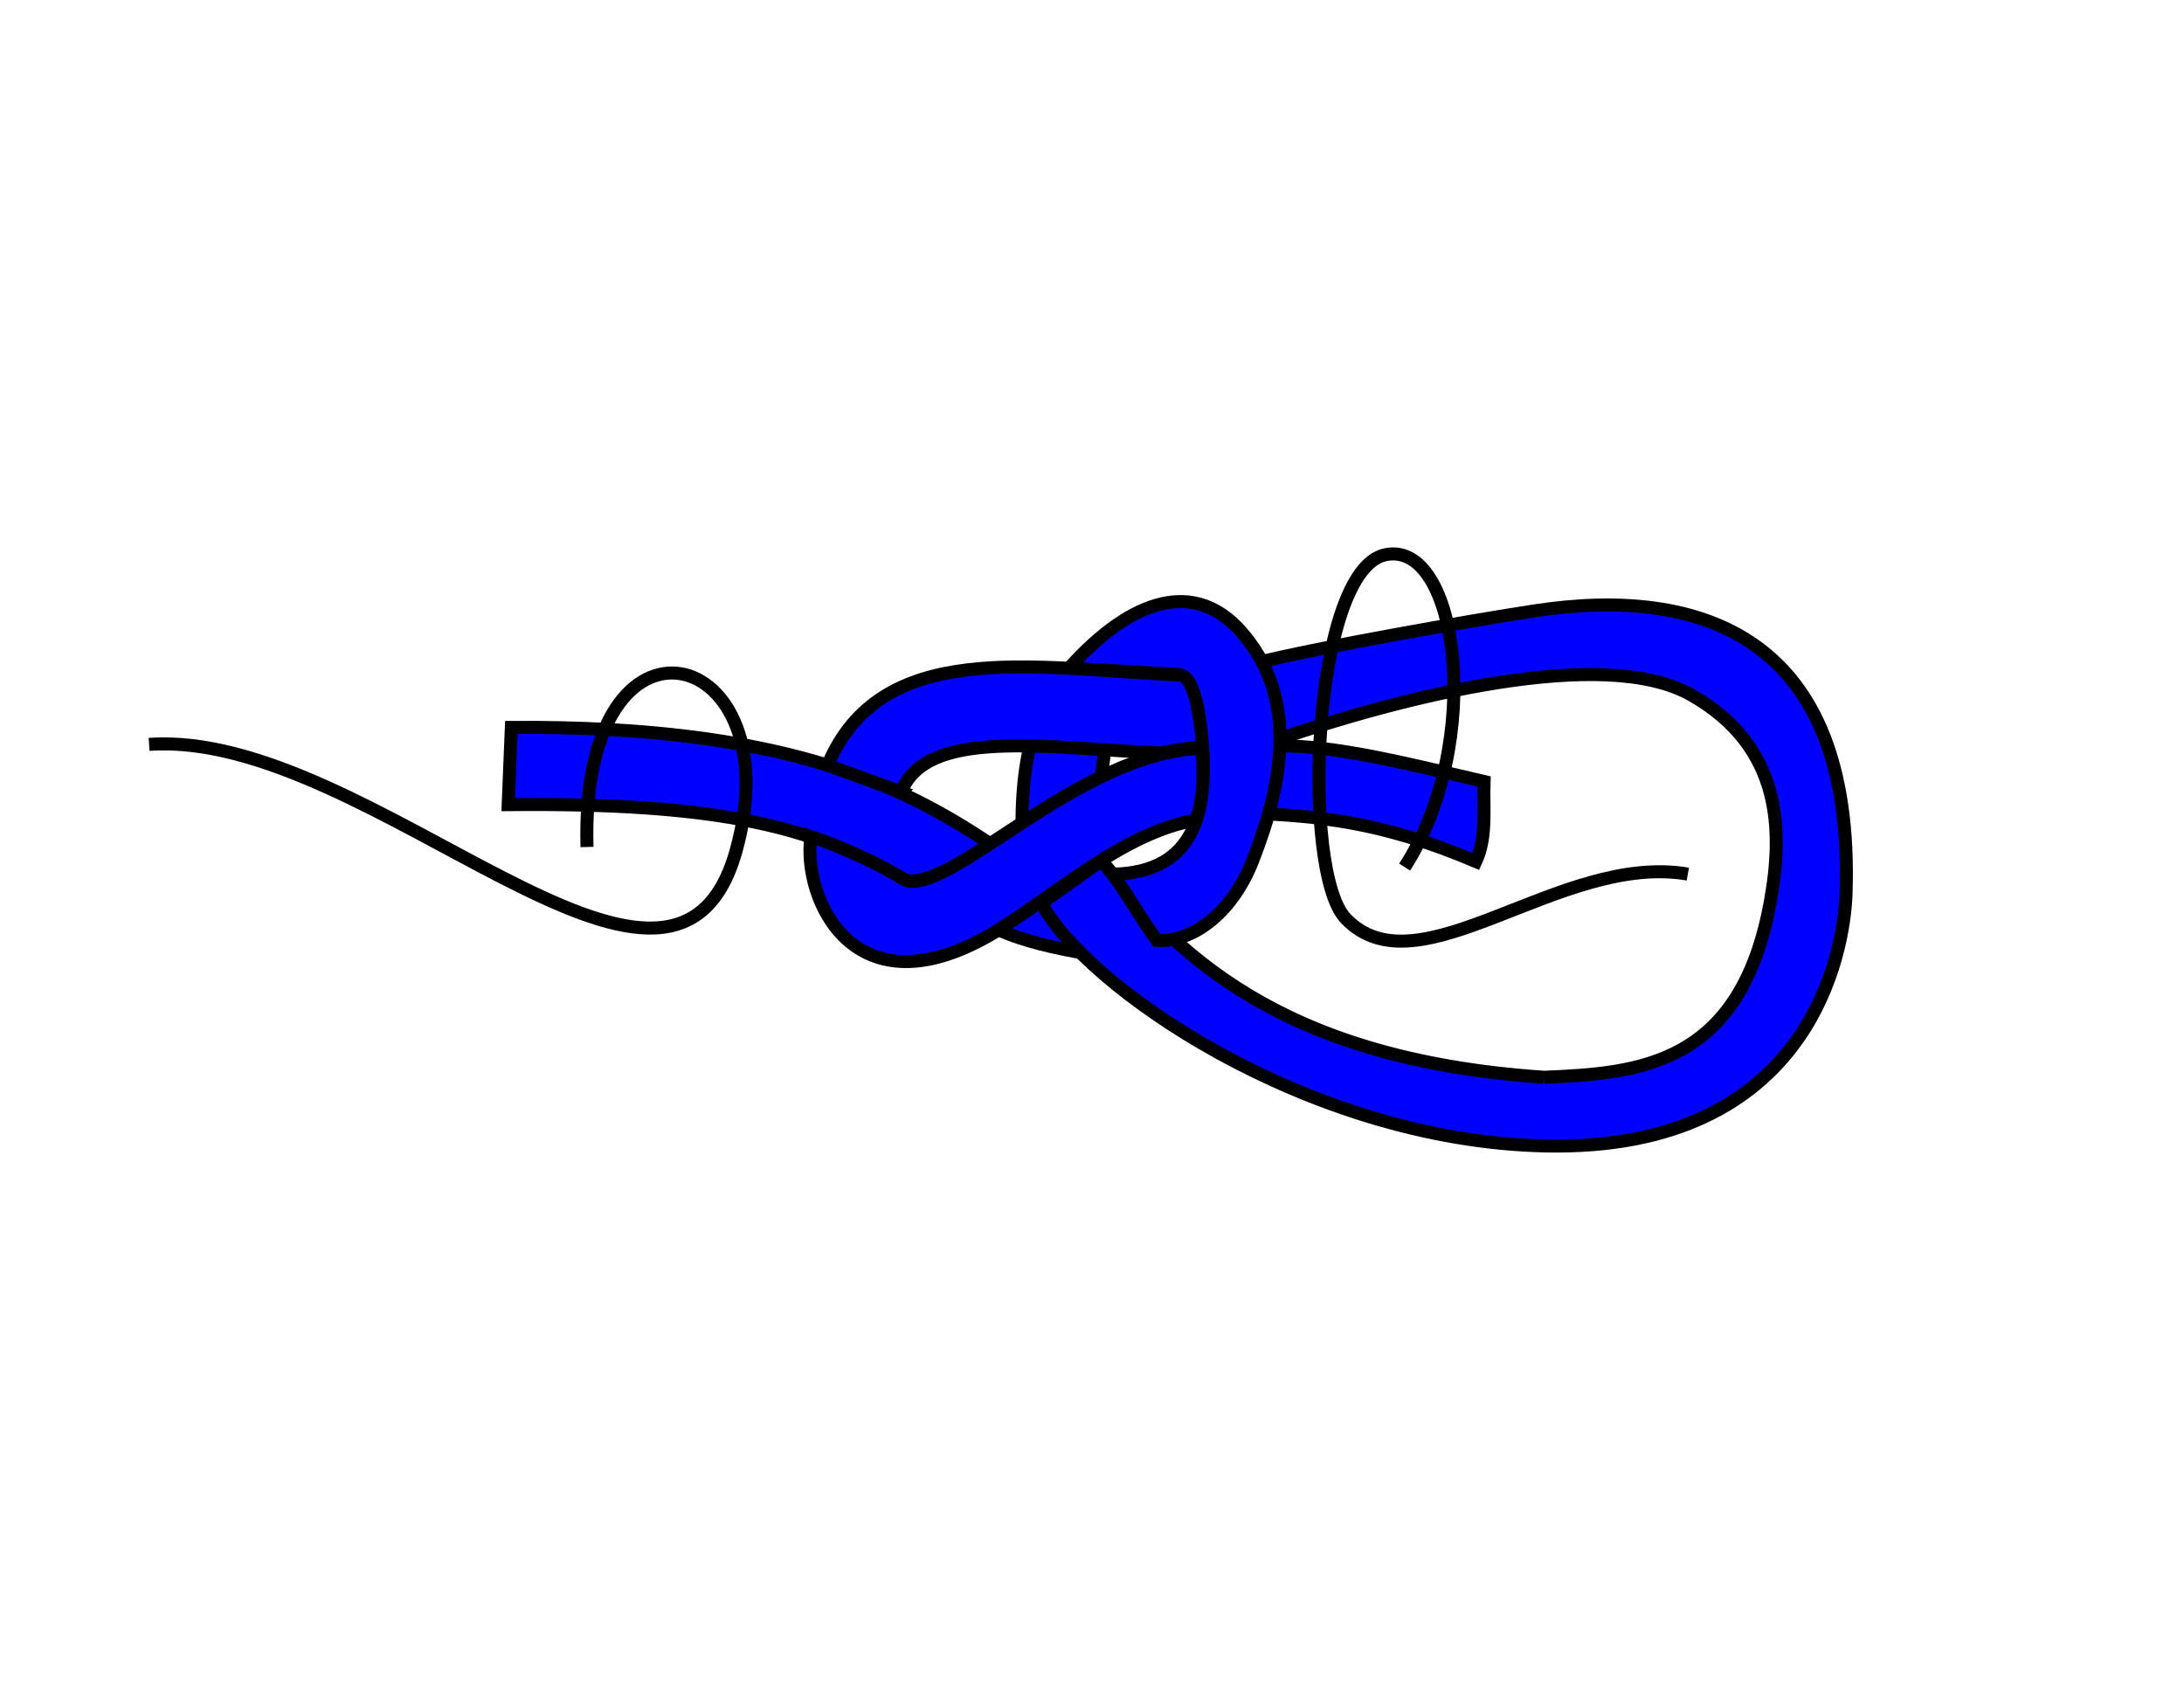
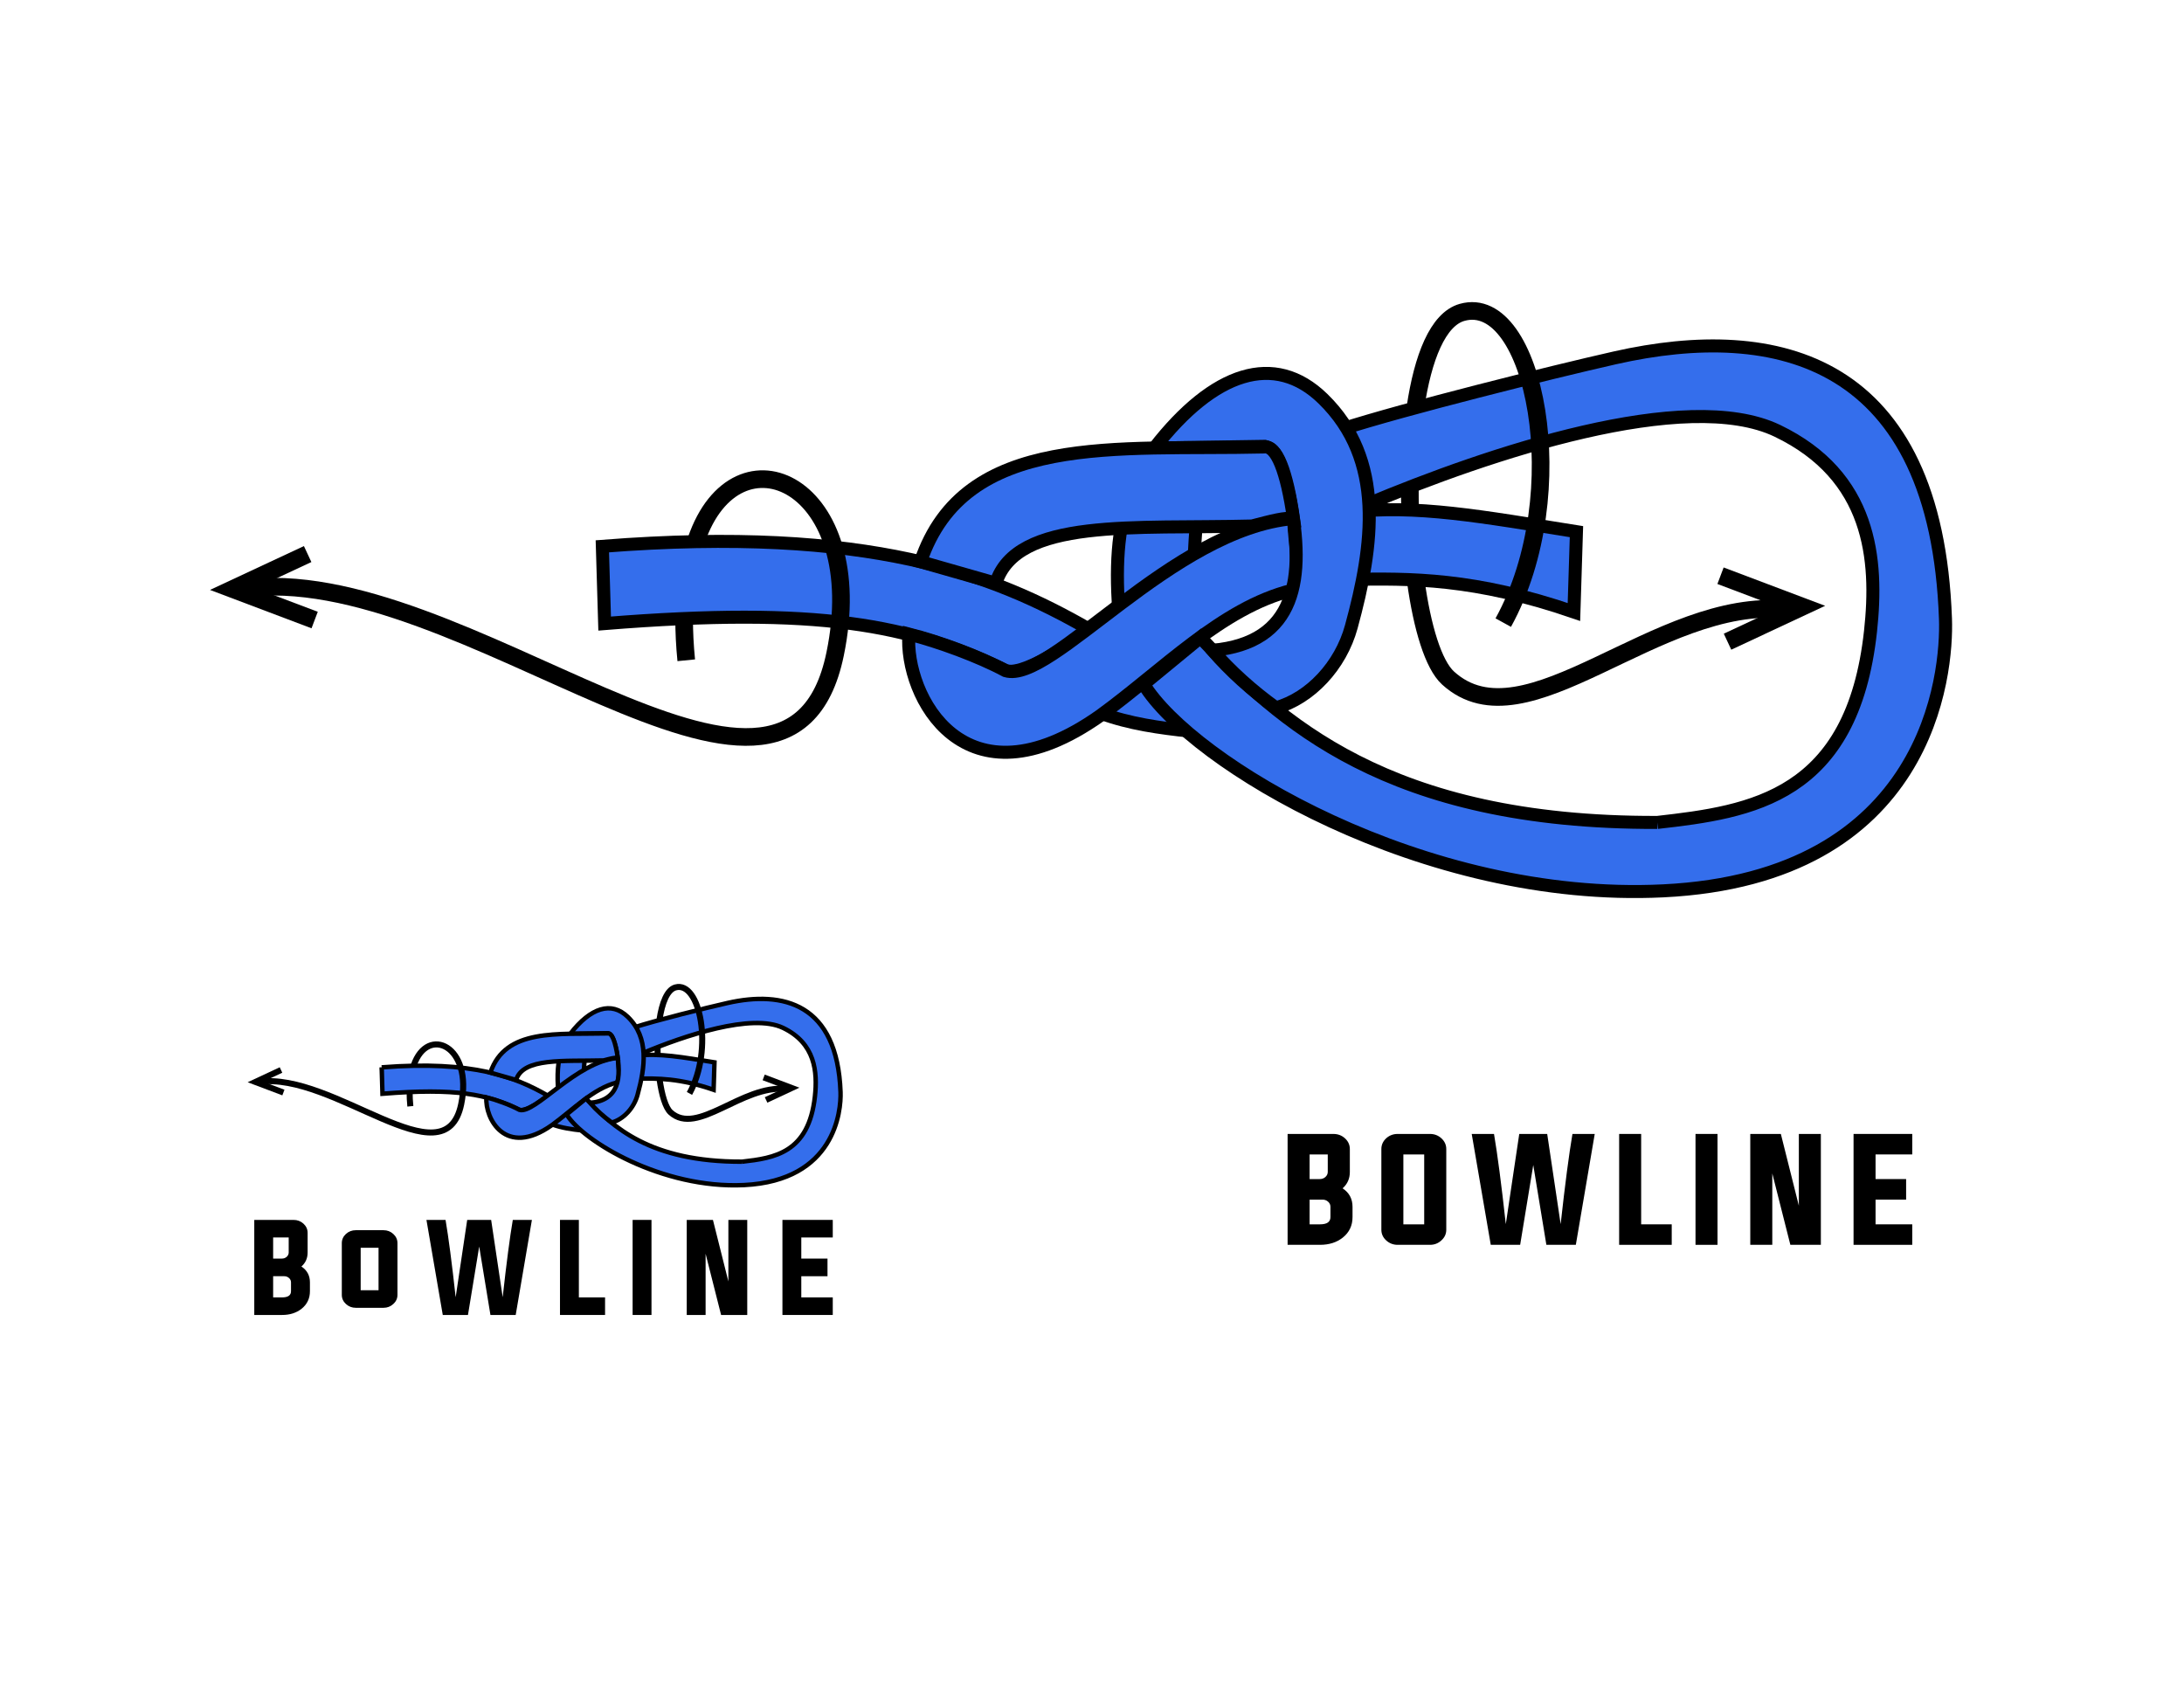
<svg xmlns="http://www.w3.org/2000/svg" width="990" height="765" id="svg2" version="1.1">
  <defs id="defs4" />
  <g id="layer1" transform="translate(0,-287.3622)">
-     <path style="fill:#0000ff;stroke:#000000;stroke-width:5.9;stroke-linecap:butt;stroke-linejoin:miter;stroke-miterlimit:4;stroke-opacity:1;stroke-dasharray:none" d="m 570.363,625.488 c 30.731,-1.435 60.128,6.273 102.354,16.087 -0.442,12.133 1.426,25.046 -3.712,36.239 -43.647,-18.519 -72.519,-20.473 -100.939,-21.92 0.766,-10.135 1.532,-20.27 2.298,-30.406 z" id="path3033-2-4" />
-     <path style="fill:#0000ff;stroke:#000000;stroke-width:5.9;stroke-linecap:butt;stroke-linejoin:miter;stroke-miterlimit:4;stroke-opacity:1;stroke-dasharray:none" d="m 469.825,615.768 c -5.967,16.171 -7.264,36.345 -6.25,58.5 11.333,-6.25 22.667,-12.5 34,-18.75 1.134,-11.955 2.38,-23.873 4.5,-35.5 -10.75,-1.417 -21.5,-2.833 -32.25,-4.25 z" id="path3031-3-6" />
-     <path style="fill:#0000ff;stroke:#000000;stroke-width:5.9;stroke-linecap:butt;stroke-linejoin:miter;stroke-miterlimit:4;stroke-opacity:1;stroke-dasharray:none" d="m 442.907,700.884 c 3.005,2.534 6.01,5.068 9.016,7.601 12.671,5.707 26.175,8.503 39.775,10.96 -7.012,-12.846 -14.024,-25.692 -21.036,-38.537 -9.251,6.659 -18.503,13.317 -27.754,19.976 z" id="path3029-0-0" />
-     <path style="fill:#0000ff;stroke:#000000;stroke-width:5.9;stroke-linecap:butt;stroke-linejoin:miter;stroke-miterlimit:4;stroke-opacity:1;stroke-dasharray:none" d="m 231.789,617.054 c 121.459,-0.921 176.057,25.297 217.143,52.857 -7.806,6.222 -32.561,20.403 -39.384,15.833 -40.925,-23.347 -81.606,-34.631 -179.188,-33.69 0.476,-11.667 0.952,-23.333 1.429,-35 z" id="path2996-8-6" />
-     <path style="fill:#0000ff;stroke:#000000;stroke-width:5.9;stroke-linecap:butt;stroke-linejoin:miter;stroke-miterlimit:4;stroke-opacity:1;stroke-dasharray:none" d="m 367.586,666.513 c -4.028,27.78 19.396,82.027 83.846,43.041 29.791,-18.547 58.353,-44.843 90.714,-50.536 4.907,-9.72 2.604,-21.437 3.125,-32.411 -55.442,0.854 -115.062,67.204 -135.111,59.584 -11.667,-7.381 -29.392,-15.328 -42.574,-19.679 z" id="path3002-8-4" />
-     <path style="fill:#0000ff;stroke:#000000;stroke-width:5.9;stroke-linecap:butt;stroke-linejoin:miter;stroke-miterlimit:4;stroke-opacity:1;stroke-dasharray:none" d="m 700.003,775.626 c -122.23,-8.23 -168.107,-58.235 -200.714,-98.214 -9.048,6.429 -18.095,12.857 -27.143,19.286 19.224,37.009 119.567,107.653 228.214,110.05 120.865,2.667 135.567,-89.048 136.429,-113.979 4.069,-117.677 -66.346,-139.95 -141.064,-128.55 -29.456,4.494 -97.15,16.407 -126.079,23.55 7.271,7.635 9.135,22.545 9.12,34.816 56.783,-19.243 148.152,-42.917 188.023,-20.173 41.029,23.404 41.563,61.291 35.714,93.571 -13.495,74.481 -59.654,77.847 -102.5,79.643" id="path3004-3-6" />
-     <path style="fill:#0000ff;stroke:#000000;stroke-width:5.9;stroke-linecap:butt;stroke-linejoin:miter;stroke-miterlimit:4;stroke-opacity:1;stroke-dasharray:none" d="m 504.341,683.594 c 38.107,-0.784 44.498,-29.235 39.784,-66.818 -3.199,-21.263 -6.398,-22.451 -9.596,-23.739 -16.668,-0.926 -33.335,-1.852 -50.003,-2.778 29.359,-32.748 57.49,-39.687 77.782,-16.92 26.457,29.684 19.465,68.549 5.556,104.046 -9.81,25.035 -28.371,37.239 -43.411,36.218 -7.239,-9.765 -12.872,-20.244 -20.111,-30.009 z" id="path3006-8-9" />
-     <path style="fill:#0000ff;stroke:#000000;stroke-width:5.9;stroke-linecap:butt;stroke-linejoin:miter;stroke-miterlimit:4;stroke-opacity:1;stroke-dasharray:none" d="m 408.511,646.323 c -11.112,-4.041 -22.223,-8.081 -33.335,-12.122 24.139,-57.667 92.268,-44.038 158.846,-40.911 5.871,-0.586 9.626,11.69 11.169,33.408 -3.334,-1.069 -10.334,0.351 -18.998,1.948 -53.226,-2.356 -106.225,-11.493 -117.683,17.678 z" id="path3027-9-0" />
-     <path style="fill:none;stroke:#000000;stroke-width:5.9;stroke-linecap:butt;stroke-linejoin:miter;stroke-miterlimit:4;stroke-opacity:1;stroke-dasharray:none" d="m 266.081,671.257 c -3.294,-117.777 94.111,-92.327 67.5,2 -28.974,102.705 -166,-55.667 -266,-48.5" id="path4108" />
-     <path style="fill:none;stroke:#000000;stroke-width:5.9;stroke-linecap:butt;stroke-linejoin:miter;stroke-miterlimit:4;stroke-opacity:1;stroke-dasharray:none" d="m 636.715,680.355 c 36.413,-56.327 24.587,-148.528 -8.728,-141.568 -33.294,6.956 -38.453,143.475 -17.991,164.877 33.055,34.575 97.106,-30.145 155.089,-20.127" id="path4112" />
+     <g id="g3841" style="fill:#346eec;fill-opacity:1" transform="translate(44.62742,-97.62027)">
+       <path id="path3033-2-4" d="m 566.739,617.123 c 30.553,-3.599 60.421,2.016 103.234,8.825 l -1.146,36.411 c -44.845,-15.394 -73.783,-15.306 -102.234,-14.744 0.049,-10.164 0.098,-20.328 0.147,-30.492 z" style="fill:#346eec;fill-opacity:1;stroke:#000000;stroke-width:5.9;stroke-linecap:butt;stroke-linejoin:miter;stroke-miterlimit:4;stroke-opacity:1;stroke-dasharray:none" />
+       <path id="path3031-3-6" d="m 465.766,614.52 c -4.812,16.552 -4.682,36.767 -2.107,58.795 10.864,-7.034 21.728,-14.068 32.592,-21.102 0.288,-12.005 0.69,-23.982 1.984,-35.729 -10.823,-0.655 -21.646,-1.309 -32.469,-1.964 z" style="fill:#346eec;fill-opacity:1;stroke:#000000;stroke-width:5.9;stroke-linecap:butt;stroke-linejoin:miter;stroke-miterlimit:4;stroke-opacity:1;stroke-dasharray:none" />
+       <path id="path3029-0-0" d="m 444.92,701.322 c 3.176,2.315 6.353,4.631 9.529,6.946 13.042,4.799 26.709,6.635 40.449,8.127 -7.901,-12.319 -15.802,-24.638 -23.703,-36.957 -8.758,7.295 -17.517,14.589 -26.275,21.884 z" style="fill:#346eec;fill-opacity:1;stroke:#000000;stroke-width:5.9;stroke-linecap:butt;stroke-linejoin:miter;stroke-miterlimit:4;stroke-opacity:1;stroke-dasharray:none" />
+       <path id="path2996-8-6" d="m 228.414,632.596 c 121.091,-9.487 177.403,12.813 220.331,37.406 -7.347,6.757 -31.04,22.649 -38.168,18.572 -42.47,-20.402 -83.846,-28.787 -181.118,-20.965 -0.348,-11.671 -0.696,-23.342 -1.044,-35.014 z" style="fill:#346eec;fill-opacity:1;stroke:#000000;stroke-width:5.9;stroke-linecap:butt;stroke-linejoin:miter;stroke-miterlimit:4;stroke-opacity:1;stroke-dasharray:none" />
+       <path id="path3002-8-4" d="m 367.362,672.351 c -2.058,27.995 25.135,80.454 86.673,37.018 28.408,-20.602 55.044,-48.848 86.923,-56.81 4.209,-10.042 1.085,-21.567 0.831,-32.55 -55.244,4.764 -110.034,75.154 -130.571,68.968 -12.158,-6.539 -30.4,-13.216 -43.856,-16.626 z" style="fill:#346eec;fill-opacity:1;stroke:#000000;stroke-width:5.9;stroke-linecap:butt;stroke-linejoin:miter;stroke-miterlimit:4;stroke-opacity:1;stroke-dasharray:none" />
+       <path id="path3004-3-6" d="m 706.649,757.74 c -122.506,0.413 -171.797,-46.229 -207.143,-83.809 -8.572,7.051 -17.143,14.102 -25.715,21.153 21.787,35.56 126.864,98.949 235.41,93.675 120.752,-5.867 128.946,-98.39 128.047,-123.32 -4.243,-117.671 -76.054,-134.92 -149.782,-118.277 -29.066,6.561 -95.75,23.22 -124.103,32.386 7.791,7.103 10.702,21.844 11.553,34.086 55.284,-23.201 144.755,-53.262 186.131,-33.388 42.578,20.451 45.784,58.206 42.227,90.819 -8.207,75.248 -54.013,81.862 -96.626,86.676" style="fill:#346eec;fill-opacity:1;stroke:#000000;stroke-width:5.9;stroke-linecap:butt;stroke-linejoin:miter;stroke-miterlimit:4;stroke-opacity:1;stroke-dasharray:none" />
+       <path id="path3006-8-9" d="m 504.981,679.741 c 37.956,-3.471 42.324,-32.301 34.971,-69.458 -4.691,-20.985 -7.966,-21.944 -11.247,-23.002 -16.691,0.252 -33.383,0.504 -50.074,0.757 26.975,-34.737 54.547,-43.644 76.394,-22.365 28.485,27.744 22.926,66.617 12.882,103.394 -4.825,17.67 -18.633,32.385 -34.156,36.719 -10.548,-7.539 -20.86,-16.814 -28.77,-26.044 z" style="fill:#346eec;fill-opacity:1;stroke:#000000;stroke-width:5.9;stroke-linecap:butt;stroke-linejoin:miter;stroke-miterlimit:4;stroke-opacity:1;stroke-dasharray:none" />
+       <path id="path3027-9-0" d="m 406.761,649.324 c -11.369,-3.247 -22.738,-6.493 -34.107,-9.74 20.01,-59.226 88.931,-50.438 155.564,-52.016 5.815,-0.999 10.427,10.982 13.498,32.536 -3.401,-0.831 -10.283,1.08 -18.813,3.283 -53.26,1.405 -106.772,-3.97 -116.142,25.936 z" style="fill:#346eec;fill-opacity:1;stroke:#000000;stroke-width:5.9;stroke-linecap:butt;stroke-linejoin:miter;stroke-miterlimit:4;stroke-opacity:1;stroke-dasharray:none" />
+     </g>
+     <g id="g3851" style="stroke-width:8;stroke-miterlimit:4;stroke-dasharray:none" transform="translate(44.62742,-97.62027)">
+       <path id="path4108" d="m 266.444,684.245 c -0.666,-6.734 -0.967,-13.02 -0.947,-18.869 m 5.503,-35.552 c 18.342,-53.582 78.931,-25.614 62.917,51.653 -21.656,104.493 -169.514,-43.817 -268.759,-29.613" style="fill:none;stroke:#000000;stroke-width:8;stroke-linecap:butt;stroke-linejoin:miter;stroke-miterlimit:4;stroke-opacity:1;stroke-dasharray:none" />
+       <path id="path4112" d="m 636.796,667.172 c 32.348,-58.756 14.047,-149.892 -18.694,-140.599 -10.975,3.115 -17.764,20.546 -21.113,43.091 m -2.535,36.009 c -0.019,3.585 0.023,7.181 0.124,10.763 m 2.574,31.993 c 2.88,20.868 7.946,37.805 14.635,43.879 35.412,32.156 94.737,-36.92 153.282,-31.019" style="fill:none;stroke:#000000;stroke-width:8;stroke-linecap:butt;stroke-linejoin:miter;stroke-miterlimit:4;stroke-opacity:1;stroke-dasharray:none" />
+       <path id="path3053" d="m 94.827,636.103 -33.967,15.871 37.145,14.031" style="fill:none;stroke:#000000;stroke-width:8;stroke-linecap:butt;stroke-linejoin:miter;stroke-miterlimit:4;stroke-opacity:1;stroke-dasharray:none" />
+       <path id="path3053-8" d="m 738.458,675.823 33.967,-15.871 -37.145,-14.031" style="fill:none;stroke:#000000;stroke-width:8;stroke-linecap:butt;stroke-linejoin:miter;stroke-miterlimit:4;stroke-opacity:1;stroke-dasharray:none" />
+     </g>
+     <path id="path3064" style="font-size:77.848px;font-style:normal;font-variant:normal;font-weight:normal;font-stretch:normal;line-height:125%;letter-spacing:0px;word-spacing:0px;fill:#000000;fill-opacity:1;stroke:none;font-family:Evogria;-inkscape-font-specification:Evogria" d="m 123.816,875.397 4.048,0 c 2.699,10e-6 4.048,-0.938 4.048,-2.815 l 0,-3.995 c -2e-5,-0.786 -0.304,-1.448 -0.912,-1.984 -0.608,-0.536 -1.323,-0.804 -2.145,-0.804 l -5.04,0 0,9.598 m 0,-27.159 0,9.572 3.941,0 c 0.84,3e-5 1.564,-0.259 2.172,-0.778 0.626,-0.572 0.938,-1.233 0.938,-1.984 l 0,-6.81 -7.051,0 m -8.553,-7.963 17.802,0 c 1.734,4e-5 3.226,0.563 4.477,1.689 1.269,1.162 1.904,2.556 1.904,4.183 l 0,8.901 c -4e-5,2.592 -0.938,4.71 -2.815,6.354 2.574,1.698 3.861,4.093 3.861,7.185 l 0,3.995 c -3e-5,3.289 -1.26,5.943 -3.78,7.963 -2.359,1.877 -5.309,2.815 -8.848,2.815 l -12.601,0 0,-43.085" />
+     <path id="path3066" style="font-size:77.848px;font-style:normal;font-variant:normal;font-weight:normal;font-stretch:normal;line-height:125%;letter-spacing:0px;word-spacing:0px;fill:#000000;fill-opacity:1;stroke:none;font-family:Evogria;-inkscape-font-specification:Evogria" d="m 163.494,852.904 0,19.246 8.097,0 0,-19.246 -8.097,0 m 10.349,-7.963 c 1.716,4e-5 3.19,0.563 4.424,1.689 1.269,1.162 1.904,2.556 1.904,4.183 l 0,23.429 c -4e-5,1.627 -0.635,3.012 -1.904,4.156 -1.233,1.144 -2.708,1.716 -4.424,1.716 l -12.574,0 c -1.716,0 -3.199,-0.572 -4.451,-1.716 -1.251,-1.144 -1.877,-2.529 -1.877,-4.156 l 0,-23.429 c 0,-1.626 0.626,-3.021 1.877,-4.183 1.251,-1.126 2.735,-1.689 4.451,-1.689 l 12.574,0" />
+     <path id="path3068" style="font-size:77.848px;font-style:normal;font-variant:normal;font-weight:normal;font-stretch:normal;line-height:125%;letter-spacing:0px;word-spacing:0px;fill:#000000;fill-opacity:1;stroke:none;font-family:Evogria;-inkscape-font-specification:Evogria" d="m 211.779,840.275 10.858,0 5.228,35.042 c 1.716,-15.515 3.244,-27.195 4.585,-35.042 l 8.66,0 -7.346,43.085 -11.448,0 -5.094,-31.02 -5.094,31.02 -11.421,0 -7.4,-43.085 8.66,0 c 1.341,7.847 2.869,19.527 4.585,35.042 l 5.228,-35.042" />
+     <path id="path3070" style="font-size:77.848px;font-style:normal;font-variant:normal;font-weight:normal;font-stretch:normal;line-height:125%;letter-spacing:0px;word-spacing:0px;fill:#000000;fill-opacity:1;stroke:none;font-family:Evogria;-inkscape-font-specification:Evogria" d="m 253.844,883.36 0,-43.085 8.553,0 0,35.122 11.877,0 0,7.963 -20.43,0" />
+     <path id="path3072" style="font-size:77.848px;font-style:normal;font-variant:normal;font-weight:normal;font-stretch:normal;line-height:125%;letter-spacing:0px;word-spacing:0px;fill:#000000;fill-opacity:1;stroke:none;font-family:Evogria;-inkscape-font-specification:Evogria" d="m 286.766,883.36 0,-43.085 8.553,0 0,43.085 -8.553,0" />
+     <path id="path3074" style="font-size:77.848px;font-style:normal;font-variant:normal;font-weight:normal;font-stretch:normal;line-height:125%;letter-spacing:0px;word-spacing:0px;fill:#000000;fill-opacity:1;stroke:none;font-family:Evogria;-inkscape-font-specification:Evogria" d="m 319.849,855.611 0,27.749 -8.553,0 0,-43.085 11.877,0 6.998,27.883 0,-27.883 8.553,0 0,43.085 -11.85,0 -7.024,-27.749" />
+     <path id="path3076" style="font-size:77.848px;font-style:normal;font-variant:normal;font-weight:normal;font-stretch:normal;line-height:125%;letter-spacing:0px;word-spacing:0px;fill:#000000;fill-opacity:1;stroke:none;font-family:Evogria;-inkscape-font-specification:Evogria" d="m 363.227,875.397 14.263,0 0,7.963 -22.816,0 0,-43.085 22.816,0 0,7.963 -14.263,0 0,9.572 11.877,0 0,7.99 -11.877,0 0,9.598" />
+     <g id="g3841-5" style="fill:#346eec;fill-opacity:1" transform="matrix(0.3416303,0,0,0.3416303,94.98287,555.0189)">
+       <path id="path3033-2-4-1" d="m 566.739,617.123 c 30.553,-3.599 60.421,2.016 103.234,8.825 l -1.146,36.411 c -44.845,-15.394 -73.783,-15.306 -102.234,-14.744 0.049,-10.164 0.098,-20.328 0.147,-30.492 z" style="fill:#346eec;fill-opacity:1;stroke:#000000;stroke-width:5.9;stroke-linecap:butt;stroke-linejoin:miter;stroke-miterlimit:4;stroke-opacity:1;stroke-dasharray:none" />
+       <path id="path3031-3-6-8" d="m 465.766,614.52 c -4.812,16.552 -4.682,36.767 -2.107,58.795 10.864,-7.034 21.728,-14.068 32.592,-21.102 0.288,-12.005 0.69,-23.982 1.984,-35.729 -10.823,-0.655 -21.646,-1.309 -32.469,-1.964 z" style="fill:#346eec;fill-opacity:1;stroke:#000000;stroke-width:5.9;stroke-linecap:butt;stroke-linejoin:miter;stroke-miterlimit:4;stroke-opacity:1;stroke-dasharray:none" />
+       <path id="path3029-0-0-6" d="m 444.92,701.322 c 3.176,2.315 6.353,4.631 9.529,6.946 13.042,4.799 26.709,6.635 40.449,8.127 -7.901,-12.319 -15.802,-24.638 -23.703,-36.957 -8.758,7.295 -17.517,14.589 -26.275,21.884 z" style="fill:#346eec;fill-opacity:1;stroke:#000000;stroke-width:5.9;stroke-linecap:butt;stroke-linejoin:miter;stroke-miterlimit:4;stroke-opacity:1;stroke-dasharray:none" />
+       <path id="path2996-8-6-0" d="m 228.414,632.596 c 121.091,-9.487 177.403,12.813 220.331,37.406 -7.347,6.757 -31.04,22.649 -38.168,18.572 -42.47,-20.402 -83.846,-28.787 -181.118,-20.965 -0.348,-11.671 -0.696,-23.342 -1.044,-35.014 z" style="fill:#346eec;fill-opacity:1;stroke:#000000;stroke-width:5.9;stroke-linecap:butt;stroke-linejoin:miter;stroke-miterlimit:4;stroke-opacity:1;stroke-dasharray:none" />
+       <path id="path3002-8-4-0" d="m 367.362,672.351 c -2.058,27.995 25.135,80.454 86.673,37.018 28.408,-20.602 55.044,-48.848 86.923,-56.81 4.209,-10.042 1.085,-21.567 0.831,-32.55 -55.244,4.764 -110.034,75.154 -130.571,68.968 -12.158,-6.539 -30.4,-13.216 -43.856,-16.626 z" style="fill:#346eec;fill-opacity:1;stroke:#000000;stroke-width:5.9;stroke-linecap:butt;stroke-linejoin:miter;stroke-miterlimit:4;stroke-opacity:1;stroke-dasharray:none" />
+       <path id="path3004-3-6-1" d="m 706.649,757.74 c -122.506,0.413 -171.797,-46.229 -207.143,-83.809 -8.572,7.051 -17.143,14.102 -25.715,21.153 21.787,35.56 126.864,98.949 235.41,93.675 120.752,-5.867 128.946,-98.39 128.047,-123.32 -4.243,-117.671 -76.054,-134.92 -149.782,-118.277 -29.066,6.561 -95.75,23.22 -124.103,32.386 7.791,7.103 10.702,21.844 11.553,34.086 55.284,-23.201 144.755,-53.262 186.131,-33.388 42.578,20.451 45.784,58.206 42.227,90.819 -8.207,75.248 -54.013,81.862 -96.626,86.676" style="fill:#346eec;fill-opacity:1;stroke:#000000;stroke-width:5.9;stroke-linecap:butt;stroke-linejoin:miter;stroke-miterlimit:4;stroke-opacity:1;stroke-dasharray:none" />
+       <path id="path3006-8-9-8" d="m 504.981,679.741 c 37.956,-3.471 42.324,-32.301 34.971,-69.458 -4.691,-20.985 -7.966,-21.944 -11.247,-23.002 -16.691,0.252 -33.383,0.504 -50.074,0.757 26.975,-34.737 54.547,-43.644 76.394,-22.365 28.485,27.744 22.926,66.617 12.882,103.394 -4.825,17.67 -18.633,32.385 -34.156,36.719 -10.548,-7.539 -20.86,-16.814 -28.77,-26.044 z" style="fill:#346eec;fill-opacity:1;stroke:#000000;stroke-width:5.9;stroke-linecap:butt;stroke-linejoin:miter;stroke-miterlimit:4;stroke-opacity:1;stroke-dasharray:none" />
+       <path id="path3027-9-0-6" d="m 406.761,649.324 c -11.369,-3.247 -22.738,-6.493 -34.107,-9.74 20.01,-59.226 88.931,-50.438 155.564,-52.016 5.815,-0.999 10.427,10.982 13.498,32.536 -3.401,-0.831 -10.283,1.08 -18.813,3.283 -53.26,1.405 -106.772,-3.97 -116.142,25.936 z" style="fill:#346eec;fill-opacity:1;stroke:#000000;stroke-width:5.9;stroke-linecap:butt;stroke-linejoin:miter;stroke-miterlimit:4;stroke-opacity:1;stroke-dasharray:none" />
+     </g>
+     <g id="g3851-5" style="stroke-width:8;stroke-miterlimit:4;stroke-dasharray:none" transform="matrix(0.3416303,0,0,0.3416303,94.98287,555.0189)">
+       <path id="path4108-3" d="m 266.444,684.245 c -0.666,-6.734 -0.967,-13.02 -0.947,-18.869 m 5.503,-35.552 c 18.342,-53.582 78.931,-25.614 62.917,51.653 -21.656,104.493 -169.514,-43.817 -268.759,-29.613" style="fill:none;stroke:#000000;stroke-width:8;stroke-linecap:butt;stroke-linejoin:miter;stroke-miterlimit:4;stroke-opacity:1;stroke-dasharray:none" />
+       <path id="path4112-8" d="m 636.796,667.172 c 32.348,-58.756 14.047,-149.892 -18.694,-140.599 -10.975,3.115 -17.764,20.546 -21.113,43.091 m -2.535,36.009 c -0.019,3.585 0.023,7.181 0.124,10.763 m 2.574,31.993 c 2.88,20.868 7.946,37.805 14.635,43.879 35.412,32.156 94.737,-36.92 153.282,-31.019" style="fill:none;stroke:#000000;stroke-width:8;stroke-linecap:butt;stroke-linejoin:miter;stroke-miterlimit:4;stroke-opacity:1;stroke-dasharray:none" />
+       <path id="path3053-1" d="m 94.827,636.103 -33.967,15.871 37.145,14.031" style="fill:none;stroke:#000000;stroke-width:8;stroke-linecap:butt;stroke-linejoin:miter;stroke-miterlimit:4;stroke-opacity:1;stroke-dasharray:none" />
+       <path id="path3053-8-5" d="m 738.458,675.823 33.967,-15.871 -37.145,-14.031" style="fill:none;stroke:#000000;stroke-width:8;stroke-linecap:butt;stroke-linejoin:miter;stroke-miterlimit:4;stroke-opacity:1;stroke-dasharray:none" />
+     </g>
+     <path id="path3064-5" style="font-size:77.848px;font-style:normal;font-variant:normal;font-weight:normal;font-stretch:normal;line-height:125%;letter-spacing:0px;word-spacing:0px;fill:#000000;fill-opacity:1;stroke:none;font-family:Evogria;-inkscape-font-specification:Evogria" d="m 593.644,842.28 4.722,0 c 3.148,1e-5 4.722,-1.095 4.722,-3.284 l 0,-4.66 c -2e-5,-0.917 -0.354,-1.689 -1.063,-2.314 -0.709,-0.625 -1.543,-0.938 -2.502,-0.938 l -5.879,0 0,11.196 m 0,-31.68 0,11.165 4.597,0 c 0.98,4e-5 1.824,-0.302 2.533,-0.907 0.73,-0.667 1.095,-1.439 1.095,-2.314 l 0,-7.944 -8.225,0 m -9.976,-9.288 20.766,0 c 2.022,4e-5 3.763,0.657 5.223,1.97 1.48,1.355 2.22,2.981 2.22,4.879 l 0,10.383 c -4e-5,3.023 -1.095,5.494 -3.284,7.412 3.002,1.981 4.503,4.774 4.503,8.381 l 0,4.66 c -2e-5,3.836 -1.47,6.932 -4.41,9.288 -2.752,2.189 -6.192,3.284 -10.32,3.284 l -14.699,0 0,-50.257" />
+     <path id="path3066-2" style="font-size:77.848px;font-style:normal;font-variant:normal;font-weight:normal;font-stretch:normal;line-height:125%;letter-spacing:0px;word-spacing:0px;fill:#000000;fill-opacity:1;stroke:none;font-family:Evogria;-inkscape-font-specification:Evogria" d="m 636.14,810.6 0,31.68 9.445,0 0,-31.68 -9.445,0 M 648.212,801.312 c 2.001,4e-5 3.722,0.657 5.16,1.97 1.48,1.355 2.22,2.981 2.22,4.879 l 0,36.559 c -4e-5,1.897 -0.74,3.513 -2.22,4.847 -1.439,1.334 -3.159,2.002 -5.16,2.002 l -14.667,0 c -2.002,0 -3.732,-0.667 -5.191,-2.002 -1.459,-1.334 -2.189,-2.95 -2.189,-4.847 l 0,-36.559 c -10e-6,-1.897 0.73,-3.523 2.189,-4.879 1.459,-1.313 3.19,-1.97 5.191,-1.97 l 14.667,0" />
+     <path id="path3068-7" style="font-size:77.848px;font-style:normal;font-variant:normal;font-weight:normal;font-stretch:normal;line-height:125%;letter-spacing:0px;word-spacing:0px;fill:#000000;fill-opacity:1;stroke:none;font-family:Evogria;-inkscape-font-specification:Evogria" d="m 688.675,801.312 12.666,0 6.098,40.875 c 2.001,-18.097 3.784,-31.722 5.348,-40.875 l 10.101,0 -8.569,50.257 -13.354,0 -5.942,-36.184 -5.942,36.184 -13.323,0 -8.632,-50.257 10.101,0 c 1.564,9.153 3.346,22.778 5.348,40.875 l 6.098,-40.875" />
+     <path id="path3070-6" style="font-size:77.848px;font-style:normal;font-variant:normal;font-weight:normal;font-stretch:normal;line-height:125%;letter-spacing:0px;word-spacing:0px;fill:#000000;fill-opacity:1;stroke:none;font-family:Evogria;-inkscape-font-specification:Evogria" d="m 733.954,851.569 0,-50.257 9.976,0 0,40.968 13.854,0 0,9.288 -23.831,0" />
+     <path id="path3072-8" style="font-size:77.848px;font-style:normal;font-variant:normal;font-weight:normal;font-stretch:normal;line-height:125%;letter-spacing:0px;word-spacing:0px;fill:#000000;fill-opacity:1;stroke:none;font-family:Evogria;-inkscape-font-specification:Evogria" d="m 768.569,851.569 0,-50.257 9.976,0 0,50.257 -9.976,0" />
+     <path id="path3074-3" style="font-size:77.848px;font-style:normal;font-variant:normal;font-weight:normal;font-stretch:normal;line-height:125%;letter-spacing:0px;word-spacing:0px;fill:#000000;fill-opacity:1;stroke:none;font-family:Evogria;-inkscape-font-specification:Evogria" d="m 803.372,819.201 0,32.368 -9.976,0 0,-50.257 13.854,0 8.162,32.525 0,-32.525 9.976,0 0,50.257 -13.823,0 -8.194,-32.368" />
+     <path id="path3076-7" style="font-size:77.848px;font-style:normal;font-variant:normal;font-weight:normal;font-stretch:normal;line-height:125%;letter-spacing:0px;word-spacing:0px;fill:#000000;fill-opacity:1;stroke:none;font-family:Evogria;-inkscape-font-specification:Evogria" d="m 850.184,842.28 16.638,0 0,9.288 -26.614,0 0,-50.257 26.614,0 0,9.288 -16.638,0 0,11.165 13.854,0 0,9.32 -13.854,0 0,11.196" />
  </g>
</svg>
